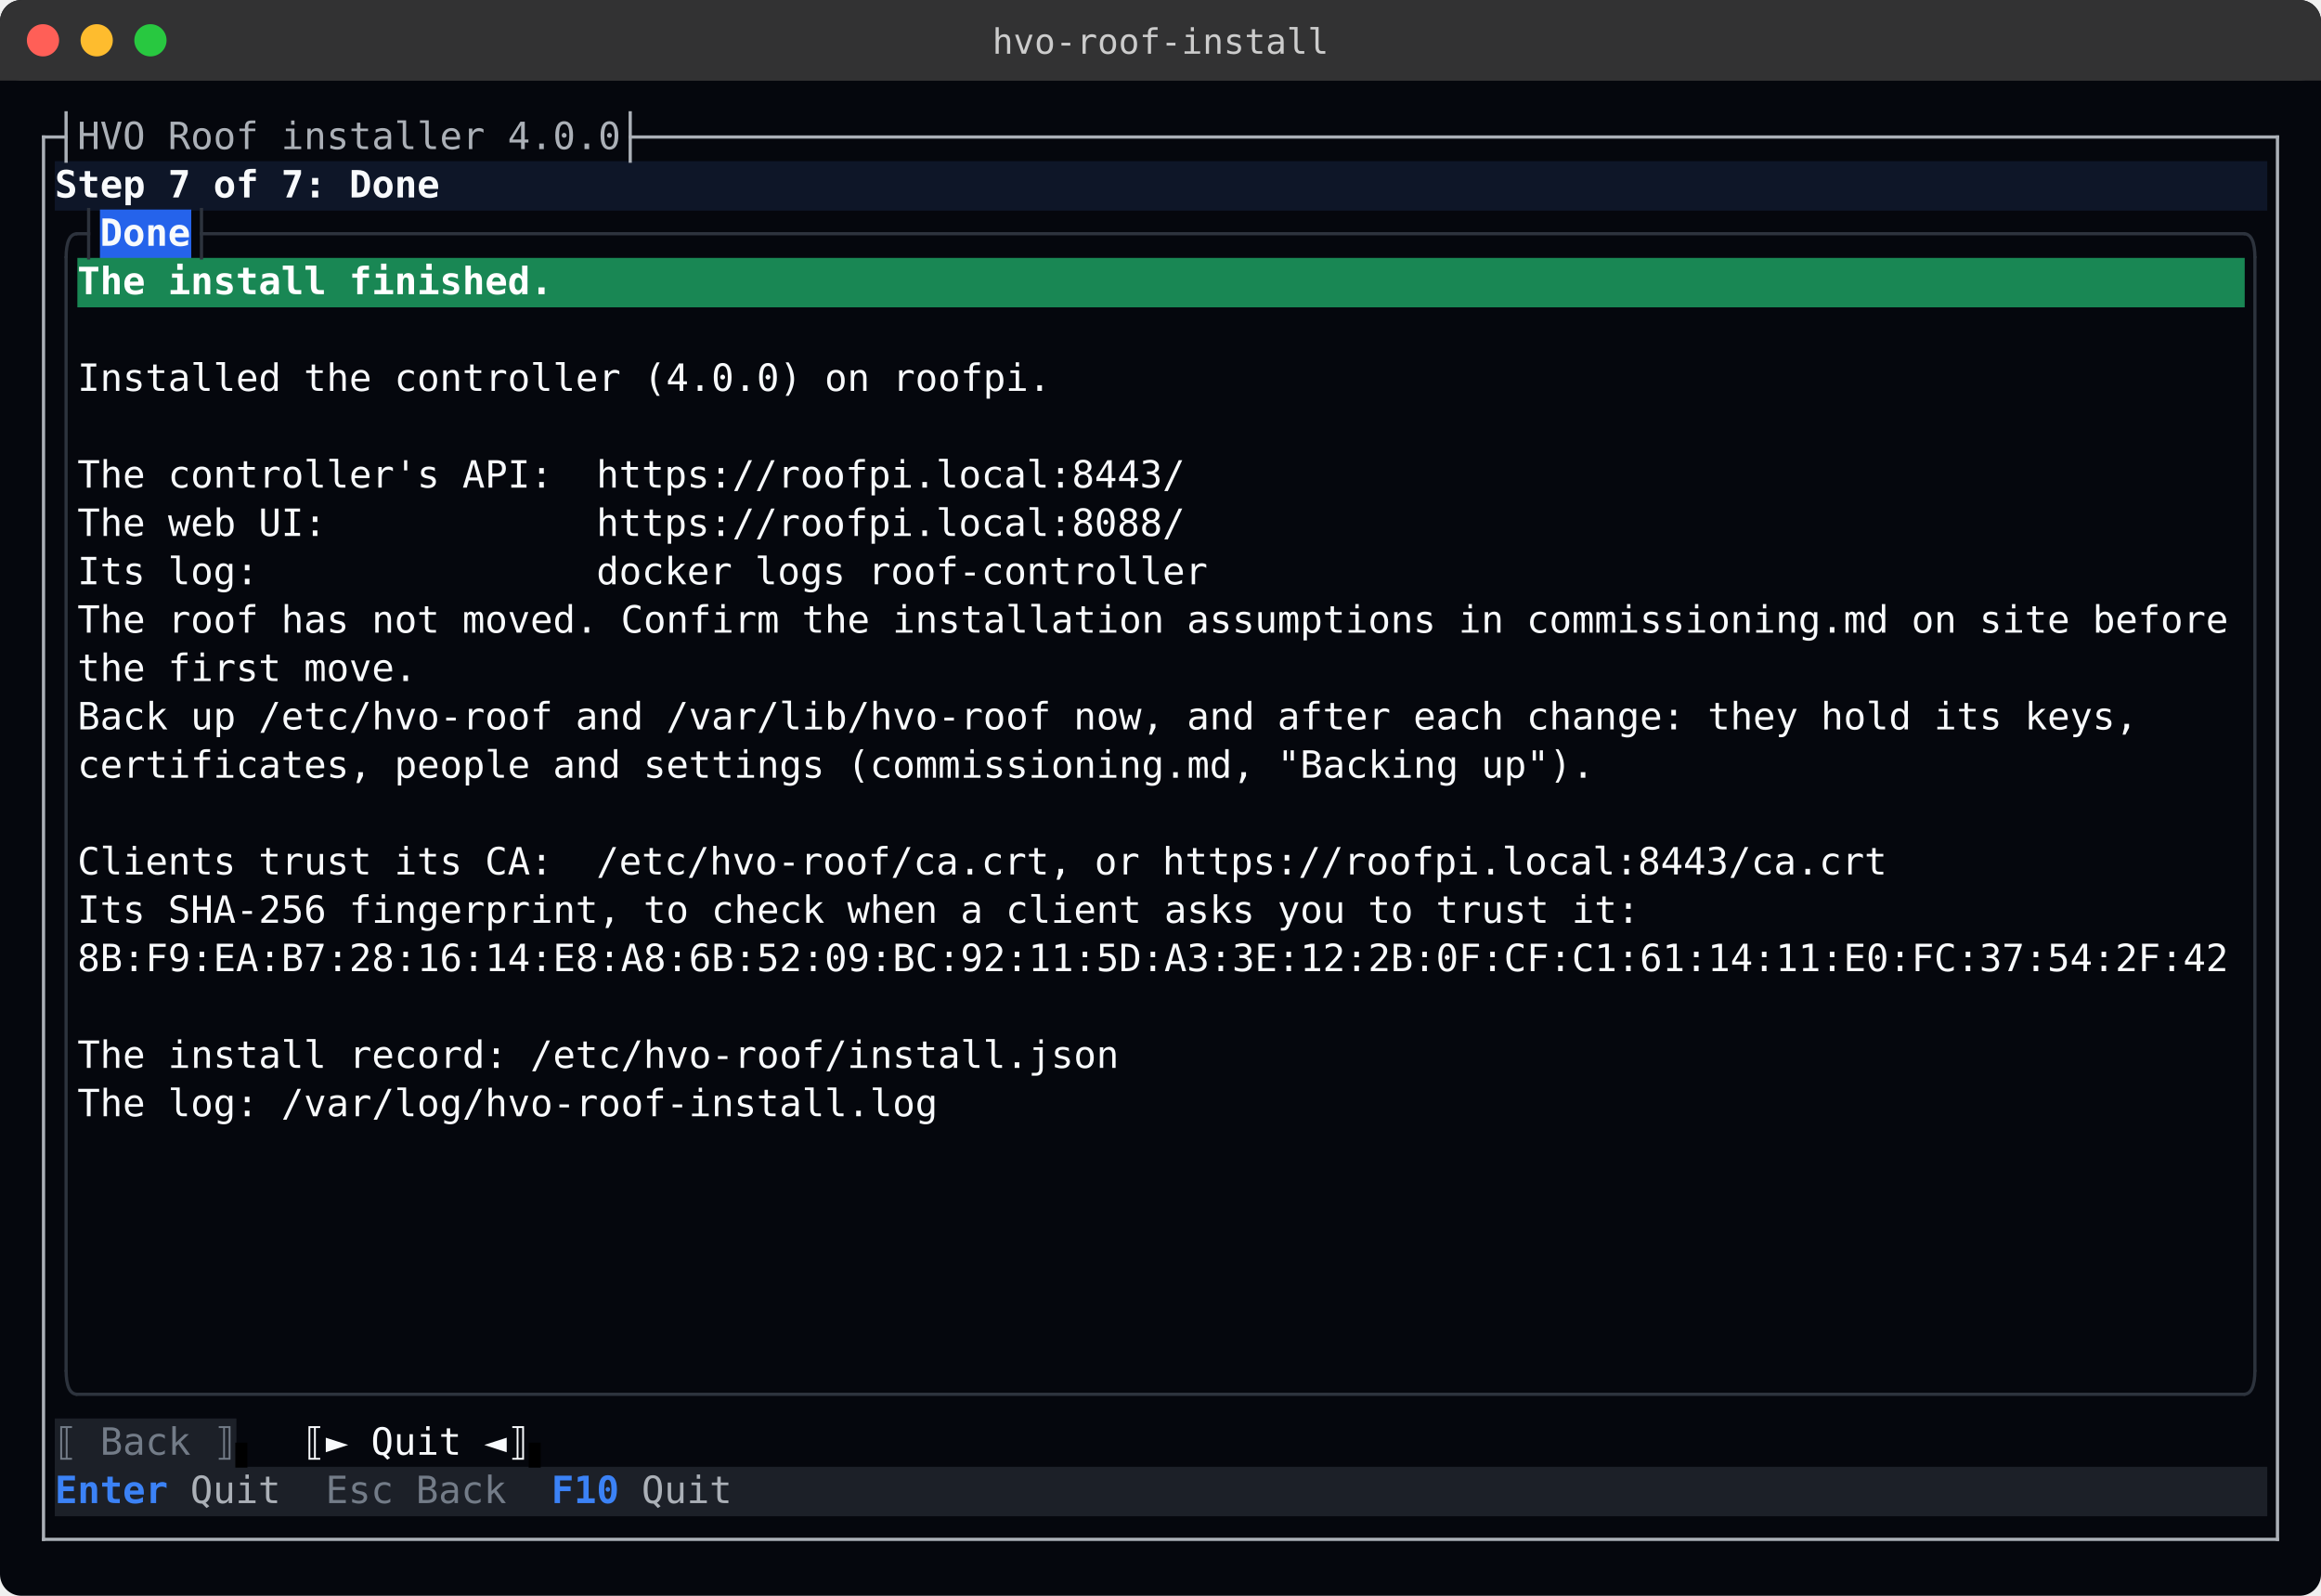
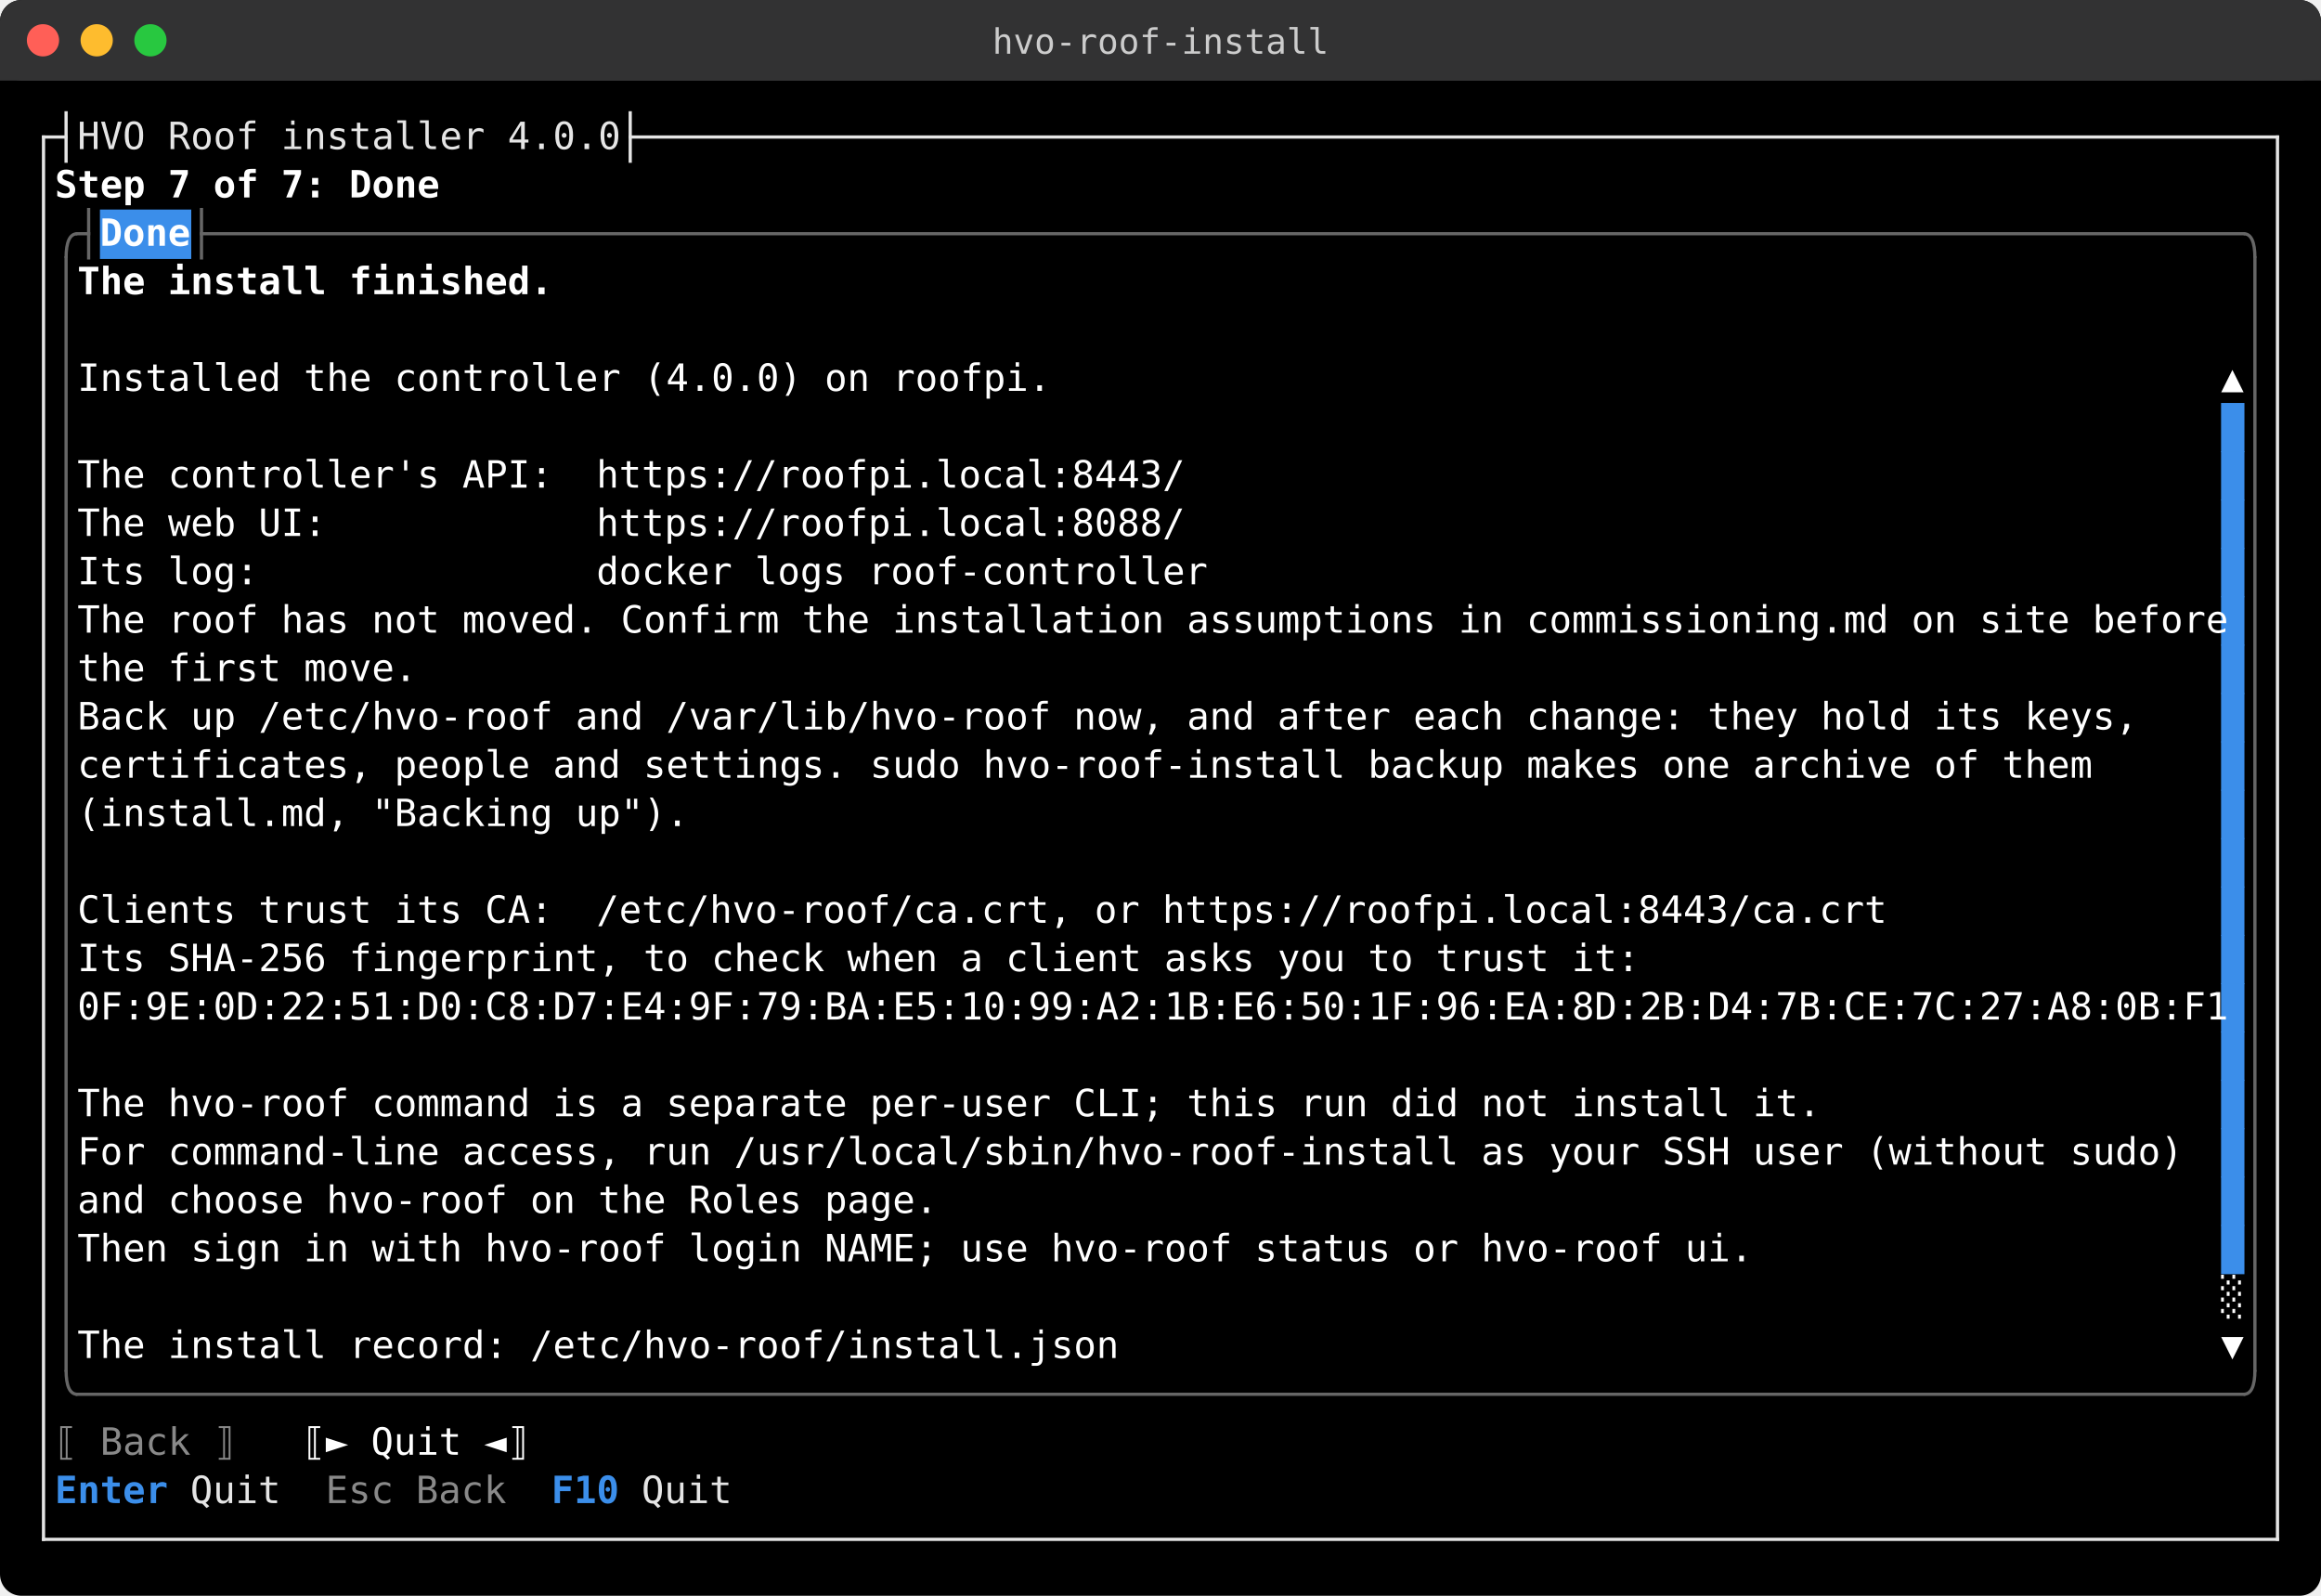
<svg xmlns="http://www.w3.org/2000/svg" width="864" height="594" viewBox="0 0 864.00 594.00" role="img" aria-label="hvo-roof-install">
  <g font-family="ui-monospace, SFMono-Regular, 'Cascadia Mono', 'DejaVu Sans Mono', Menlo, Consolas, 'Liberation Mono', monospace" font-size="14" xml:space="preserve" style="white-space: pre">
-     <rect x="0" y="0" width="864.00" height="594.00" rx="8" fill="#05070d" />
+     <rect x="0" y="0" width="864.00" height="594.00" rx="8" fill="#000000" />
    <rect x="0" y="0" width="864.00" height="30" rx="8" fill="#323233" />
    <rect x="0" y="22" width="864.00" height="8" fill="#323233" />
    <circle cx="16" cy="15.0" r="6" fill="#ff5f57" />
    <circle cx="36" cy="15.0" r="6" fill="#febc2e" />
    <circle cx="56" cy="15.0" r="6" fill="#28c840" />
    <text x="432.00" y="20.0" fill="#cccccc" text-anchor="middle" font-size="13">hvo-roof-install</text>
-     <rect x="20.40" y="60" width="823.60" height="18.4" fill="#0e1628" />
-     <rect x="37.20" y="78" width="34.00" height="18.4" fill="#2563eb" />
-     <rect x="28.80" y="96" width="806.80" height="18.4" fill="#198754" />
-     <rect x="20.40" y="528" width="67.60" height="18.4" fill="#1c2028" />
-     <rect x="20.40" y="546" width="823.60" height="18.4" fill="#1c2028" />
+     <rect x="37.20" y="78" width="34.00" height="18.4" fill="#3b8eea" />
+     <rect x="826.80" y="150.00" width="8.70" height="18.30" fill="#3b8eea" />
+     <rect x="826.80" y="168.00" width="8.70" height="18.30" fill="#3b8eea" />
+     <rect x="826.80" y="186.00" width="8.70" height="18.30" fill="#3b8eea" />
+     <rect x="826.80" y="204.00" width="8.70" height="18.30" fill="#3b8eea" />
+     <rect x="826.80" y="222.00" width="8.70" height="18.30" fill="#3b8eea" />
+     <rect x="826.80" y="240.00" width="8.70" height="18.30" fill="#3b8eea" />
+     <rect x="826.80" y="258.00" width="8.70" height="18.30" fill="#3b8eea" />
+     <rect x="826.80" y="276.00" width="8.70" height="18.30" fill="#3b8eea" />
+     <rect x="826.80" y="294.00" width="8.70" height="18.30" fill="#3b8eea" />
+     <rect x="826.80" y="312.00" width="8.70" height="18.30" fill="#3b8eea" />
+     <rect x="826.80" y="330.00" width="8.70" height="18.30" fill="#3b8eea" />
+     <rect x="826.80" y="348.00" width="8.70" height="18.30" fill="#3b8eea" />
+     <rect x="826.80" y="366.00" width="8.70" height="18.30" fill="#3b8eea" />
+     <rect x="826.80" y="384.00" width="8.70" height="18.30" fill="#3b8eea" />
+     <rect x="826.80" y="402.00" width="8.70" height="18.30" fill="#3b8eea" />
+     <rect x="826.80" y="420.00" width="8.70" height="18.30" fill="#3b8eea" />
+     <rect x="826.80" y="438.00" width="8.70" height="18.30" fill="#3b8eea" />
+     <rect x="826.80" y="456.00" width="8.70" height="18.30" fill="#3b8eea" />
    <rect x="87.60" y="537.00" width="4.50" height="9.30" fill="#000000" />
    <rect x="196.80" y="537.00" width="4.50" height="9.30" fill="#000000" />
-     <line x1="16.20" y1="50.40" x2="16.20" y2="573.60" stroke="#abb0b7" stroke-width="1.2" />
-     <line x1="15.60" y1="51.00" x2="25.20" y2="51.00" stroke="#abb0b7" stroke-width="1.2" />
-     <line x1="234.00" y1="51.00" x2="848.40" y2="51.00" stroke="#abb0b7" stroke-width="1.2" />
-     <line x1="24.60" y1="41.40" x2="24.60" y2="60.60" stroke="#abb0b7" stroke-width="1.2" />
-     <line x1="234.60" y1="41.40" x2="234.60" y2="60.60" stroke="#abb0b7" stroke-width="1.2" />
-     <line x1="847.80" y1="50.40" x2="847.80" y2="573.60" stroke="#abb0b7" stroke-width="1.2" />
-     <line x1="33.00" y1="77.40" x2="33.00" y2="96.60" stroke="#2d333d" stroke-width="1.2" />
-     <line x1="28.20" y1="87.00" x2="33.60" y2="87.00" stroke="#2d333d" stroke-width="1.2" />
-     <line x1="74.40" y1="87.00" x2="835.80" y2="87.00" stroke="#2d333d" stroke-width="1.2" />
-     <line x1="75.00" y1="77.40" x2="75.00" y2="96.60" stroke="#2d333d" stroke-width="1.2" />
-     <line x1="24.60" y1="95.40" x2="24.60" y2="510.60" stroke="#2d333d" stroke-width="1.2" />
-     <line x1="839.40" y1="95.40" x2="839.40" y2="510.60" stroke="#2d333d" stroke-width="1.2" />
-     <line x1="28.20" y1="519.00" x2="835.80" y2="519.00" stroke="#2d333d" stroke-width="1.2" />
-     <line x1="15.60" y1="573.00" x2="848.40" y2="573.00" stroke="#abb0b7" stroke-width="1.2" />
-     <path d="M28.80,87.00 Q24.60,87.00 24.60,96.00" fill="none" stroke="#2d333d" stroke-width="1.2" />
-     <path d="M835.20,87.00 Q839.40,87.00 839.40,96.00" fill="none" stroke="#2d333d" stroke-width="1.2" />
-     <path d="M24.60,510.00 Q24.60,519.00 28.80,519.00" fill="none" stroke="#2d333d" stroke-width="1.2" />
-     <path d="M839.40,510.00 Q839.40,519.00 835.20,519.00" fill="none" stroke="#2d333d" stroke-width="1.2" />
-     <text x="28.80" y="55.50" fill="#abb0b7" textLength="201.60" lengthAdjust="spacingAndGlyphs">HVO Roof installer 4.0.0</text>
-     <text x="20.40" y="73.50" fill="#f8fafc" textLength="142.80" lengthAdjust="spacingAndGlyphs" font-weight="bold">Step 7 of 7: Done</text>
-     <text x="37.20" y="91.50" fill="#f8fafc" textLength="33.60" lengthAdjust="spacingAndGlyphs" font-weight="bold">Done</text>
+     <line x1="16.20" y1="50.40" x2="16.20" y2="573.60" stroke="#e5e5e5" stroke-width="1.2" />
+     <line x1="15.60" y1="51.00" x2="25.20" y2="51.00" stroke="#e5e5e5" stroke-width="1.2" />
+     <line x1="234.00" y1="51.00" x2="848.40" y2="51.00" stroke="#e5e5e5" stroke-width="1.2" />
+     <line x1="24.60" y1="41.40" x2="24.60" y2="60.60" stroke="#e5e5e5" stroke-width="1.2" />
+     <line x1="234.60" y1="41.40" x2="234.60" y2="60.60" stroke="#e5e5e5" stroke-width="1.2" />
+     <line x1="847.80" y1="50.40" x2="847.80" y2="573.60" stroke="#e5e5e5" stroke-width="1.2" />
+     <line x1="33.00" y1="77.40" x2="33.00" y2="96.60" stroke="#666666" stroke-width="1.2" />
+     <line x1="28.20" y1="87.00" x2="33.60" y2="87.00" stroke="#666666" stroke-width="1.2" />
+     <line x1="74.40" y1="87.00" x2="835.80" y2="87.00" stroke="#666666" stroke-width="1.2" />
+     <line x1="75.00" y1="77.40" x2="75.00" y2="96.60" stroke="#666666" stroke-width="1.2" />
+     <line x1="24.60" y1="95.40" x2="24.60" y2="510.60" stroke="#666666" stroke-width="1.2" />
+     <line x1="839.40" y1="95.40" x2="839.40" y2="510.60" stroke="#666666" stroke-width="1.2" />
+     <line x1="28.20" y1="519.00" x2="835.80" y2="519.00" stroke="#666666" stroke-width="1.2" />
+     <line x1="15.60" y1="573.00" x2="848.40" y2="573.00" stroke="#e5e5e5" stroke-width="1.2" />
+     <path d="M28.80,87.00 Q24.60,87.00 24.60,96.00" fill="none" stroke="#666666" stroke-width="1.2" />
+     <path d="M835.20,87.00 Q839.40,87.00 839.40,96.00" fill="none" stroke="#666666" stroke-width="1.2" />
+     <path d="M24.60,510.00 Q24.60,519.00 28.80,519.00" fill="none" stroke="#666666" stroke-width="1.2" />
+     <path d="M839.40,510.00 Q839.40,519.00 835.20,519.00" fill="none" stroke="#666666" stroke-width="1.2" />
+     <text x="28.80" y="55.50" fill="#e5e5e5" textLength="201.60" lengthAdjust="spacingAndGlyphs">HVO Roof installer 4.0.0</text>
+     <text x="20.40" y="73.50" fill="#ffffff" textLength="142.80" lengthAdjust="spacingAndGlyphs" font-weight="bold">Step 7 of 7: Done</text>
+     <text x="37.20" y="91.50" fill="#ffffff" textLength="33.60" lengthAdjust="spacingAndGlyphs" font-weight="bold">Done</text>
    <text x="28.80" y="109.50" fill="#ffffff" textLength="176.40" lengthAdjust="spacingAndGlyphs" font-weight="bold">The install finished.</text>
-     <text x="28.80" y="145.50" fill="#f8fafc" textLength="361.20" lengthAdjust="spacingAndGlyphs">Installed the controller (4.0.0) on roofpi.</text>
-     <text x="28.80" y="181.50" fill="#f8fafc" textLength="176.40" lengthAdjust="spacingAndGlyphs">The controller's API:</text>
-     <text x="222.00" y="181.50" fill="#f8fafc" textLength="218.40" lengthAdjust="spacingAndGlyphs">https://roofpi.local:8443/</text>
-     <text x="28.80" y="199.50" fill="#f8fafc" textLength="92.40" lengthAdjust="spacingAndGlyphs">The web UI:</text>
-     <text x="222.00" y="199.50" fill="#f8fafc" textLength="218.40" lengthAdjust="spacingAndGlyphs">https://roofpi.local:8088/</text>
-     <text x="28.80" y="217.50" fill="#f8fafc" textLength="67.20" lengthAdjust="spacingAndGlyphs">Its log:</text>
-     <text x="222.00" y="217.50" fill="#f8fafc" textLength="226.80" lengthAdjust="spacingAndGlyphs">docker logs roof-controller</text>
-     <text x="28.80" y="235.50" fill="#f8fafc" textLength="798.00" lengthAdjust="spacingAndGlyphs">The roof has not moved. Confirm the installation assumptions in commissioning.md on site before</text>
-     <text x="28.80" y="253.50" fill="#f8fafc" textLength="126.00" lengthAdjust="spacingAndGlyphs">the first move.</text>
-     <text x="28.80" y="271.50" fill="#f8fafc" textLength="764.40" lengthAdjust="spacingAndGlyphs">Back up /etc/hvo-roof and /var/lib/hvo-roof now, and after each change: they hold its keys,</text>
-     <text x="28.80" y="289.50" fill="#f8fafc" textLength="562.80" lengthAdjust="spacingAndGlyphs">certificates, people and settings (commissioning.md, "Backing up").</text>
-     <text x="28.80" y="325.50" fill="#f8fafc" textLength="176.40" lengthAdjust="spacingAndGlyphs">Clients trust its CA:</text>
-     <text x="222.00" y="325.50" fill="#f8fafc" textLength="478.80" lengthAdjust="spacingAndGlyphs">/etc/hvo-roof/ca.crt, or https://roofpi.local:8443/ca.crt</text>
-     <text x="28.80" y="343.50" fill="#f8fafc" textLength="579.60" lengthAdjust="spacingAndGlyphs">Its SHA-256 fingerprint, to check when a client asks you to trust it:</text>
-     <text x="28.80" y="361.50" fill="#f8fafc" textLength="798.00" lengthAdjust="spacingAndGlyphs">8B:F9:EA:B7:28:16:14:E8:A8:6B:52:09:BC:92:11:5D:A3:3E:12:2B:0F:CF:C1:61:14:11:E0:FC:37:54:2F:42</text>
-     <text x="28.80" y="397.50" fill="#f8fafc" textLength="386.40" lengthAdjust="spacingAndGlyphs">The install record: /etc/hvo-roof/install.json</text>
-     <text x="28.80" y="415.50" fill="#f8fafc" textLength="319.20" lengthAdjust="spacingAndGlyphs">The log: /var/log/hvo-roof-install.log</text>
-     <text x="20.40" y="541.50" fill="#aeb9c8" textLength="67.20" lengthAdjust="spacingAndGlyphs" opacity="0.6">⟦ Back ⟧</text>
-     <text x="112.80" y="541.50" fill="#f8fafc" textLength="84.00" lengthAdjust="spacingAndGlyphs">⟦► Quit ◄⟧</text>
-     <text x="20.40" y="559.50" fill="#3b82f6" textLength="42.00" lengthAdjust="spacingAndGlyphs" font-weight="bold">Enter</text>
-     <text x="70.80" y="559.50" fill="#abb0b7" textLength="33.60" lengthAdjust="spacingAndGlyphs">Quit</text>
-     <text x="121.20" y="559.50" fill="#aeb9c8" textLength="25.20" lengthAdjust="spacingAndGlyphs" opacity="0.6">Esc</text>
-     <text x="154.80" y="559.50" fill="#aeb9c8" textLength="33.60" lengthAdjust="spacingAndGlyphs" opacity="0.6">Back</text>
-     <text x="205.20" y="559.50" fill="#3b82f6" textLength="25.20" lengthAdjust="spacingAndGlyphs" font-weight="bold">F10</text>
-     <text x="238.80" y="559.50" fill="#abb0b7" textLength="33.60" lengthAdjust="spacingAndGlyphs">Quit</text>
+     <text x="28.80" y="145.50" fill="#ffffff" textLength="361.20" lengthAdjust="spacingAndGlyphs">Installed the controller (4.0.0) on roofpi.</text>
+     <text x="826.80" y="145.50" fill="#ffffff">▲</text>
+     <text x="28.80" y="181.50" fill="#ffffff" textLength="176.40" lengthAdjust="spacingAndGlyphs">The controller's API:</text>
+     <text x="222.00" y="181.50" fill="#ffffff" textLength="218.40" lengthAdjust="spacingAndGlyphs">https://roofpi.local:8443/</text>
+     <text x="28.80" y="199.50" fill="#ffffff" textLength="92.40" lengthAdjust="spacingAndGlyphs">The web UI:</text>
+     <text x="222.00" y="199.50" fill="#ffffff" textLength="218.40" lengthAdjust="spacingAndGlyphs">https://roofpi.local:8088/</text>
+     <text x="28.80" y="217.50" fill="#ffffff" textLength="67.20" lengthAdjust="spacingAndGlyphs">Its log:</text>
+     <text x="222.00" y="217.50" fill="#ffffff" textLength="226.80" lengthAdjust="spacingAndGlyphs">docker logs roof-controller</text>
+     <text x="28.80" y="235.50" fill="#ffffff" textLength="798.00" lengthAdjust="spacingAndGlyphs">The roof has not moved. Confirm the installation assumptions in commissioning.md on site before</text>
+     <text x="28.80" y="253.50" fill="#ffffff" textLength="126.00" lengthAdjust="spacingAndGlyphs">the first move.</text>
+     <text x="28.80" y="271.50" fill="#ffffff" textLength="764.40" lengthAdjust="spacingAndGlyphs">Back up /etc/hvo-roof and /var/lib/hvo-roof now, and after each change: they hold its keys,</text>
+     <text x="28.80" y="289.50" fill="#ffffff" textLength="747.60" lengthAdjust="spacingAndGlyphs">certificates, people and settings. sudo hvo-roof-install backup makes one archive of them</text>
+     <text x="28.80" y="307.50" fill="#ffffff" textLength="226.80" lengthAdjust="spacingAndGlyphs">(install.md, "Backing up").</text>
+     <text x="28.80" y="343.50" fill="#ffffff" textLength="176.40" lengthAdjust="spacingAndGlyphs">Clients trust its CA:</text>
+     <text x="222.00" y="343.50" fill="#ffffff" textLength="478.80" lengthAdjust="spacingAndGlyphs">/etc/hvo-roof/ca.crt, or https://roofpi.local:8443/ca.crt</text>
+     <text x="28.80" y="361.50" fill="#ffffff" textLength="579.60" lengthAdjust="spacingAndGlyphs">Its SHA-256 fingerprint, to check when a client asks you to trust it:</text>
+     <text x="28.80" y="379.50" fill="#ffffff" textLength="798.00" lengthAdjust="spacingAndGlyphs">0F:9E:0D:22:51:D0:C8:D7:E4:9F:79:BA:E5:10:99:A2:1B:E6:50:1F:96:EA:8D:2B:D4:7B:CE:7C:27:A8:0B:F1</text>
+     <text x="28.80" y="415.50" fill="#ffffff" textLength="646.80" lengthAdjust="spacingAndGlyphs">The hvo-roof command is a separate per-user CLI; this run did not install it.</text>
+     <text x="28.80" y="433.50" fill="#ffffff" textLength="781.20" lengthAdjust="spacingAndGlyphs">For command-line access, run /usr/local/sbin/hvo-roof-install as your SSH user (without sudo)</text>
+     <text x="28.80" y="451.50" fill="#ffffff" textLength="319.20" lengthAdjust="spacingAndGlyphs">and choose hvo-roof on the Roles page.</text>
+     <text x="28.80" y="469.50" fill="#ffffff" textLength="621.60" lengthAdjust="spacingAndGlyphs">Then sign in with hvo-roof login NAME; use hvo-roof status or hvo-roof ui.</text>
+     <text x="826.80" y="487.50" fill="#ffffff">░</text>
+     <text x="28.80" y="505.50" fill="#ffffff" textLength="386.40" lengthAdjust="spacingAndGlyphs">The install record: /etc/hvo-roof/install.json</text>
+     <text x="826.80" y="505.50" fill="#ffffff">▼</text>
+     <text x="20.40" y="541.50" fill="#e5e5e5" textLength="67.20" lengthAdjust="spacingAndGlyphs" opacity="0.6">⟦ Back ⟧</text>
+     <text x="112.80" y="541.50" fill="#ffffff" textLength="84.00" lengthAdjust="spacingAndGlyphs">⟦► Quit ◄⟧</text>
+     <text x="20.40" y="559.50" fill="#3b8eea" textLength="42.00" lengthAdjust="spacingAndGlyphs" font-weight="bold">Enter</text>
+     <text x="70.80" y="559.50" fill="#e5e5e5" textLength="33.60" lengthAdjust="spacingAndGlyphs">Quit</text>
+     <text x="121.20" y="559.50" fill="#e5e5e5" textLength="25.20" lengthAdjust="spacingAndGlyphs" opacity="0.6">Esc</text>
+     <text x="154.80" y="559.50" fill="#e5e5e5" textLength="33.60" lengthAdjust="spacingAndGlyphs" opacity="0.6">Back</text>
+     <text x="205.20" y="559.50" fill="#3b8eea" textLength="25.20" lengthAdjust="spacingAndGlyphs" font-weight="bold">F10</text>
+     <text x="238.80" y="559.50" fill="#e5e5e5" textLength="33.60" lengthAdjust="spacingAndGlyphs">Quit</text>
  </g>
</svg>
